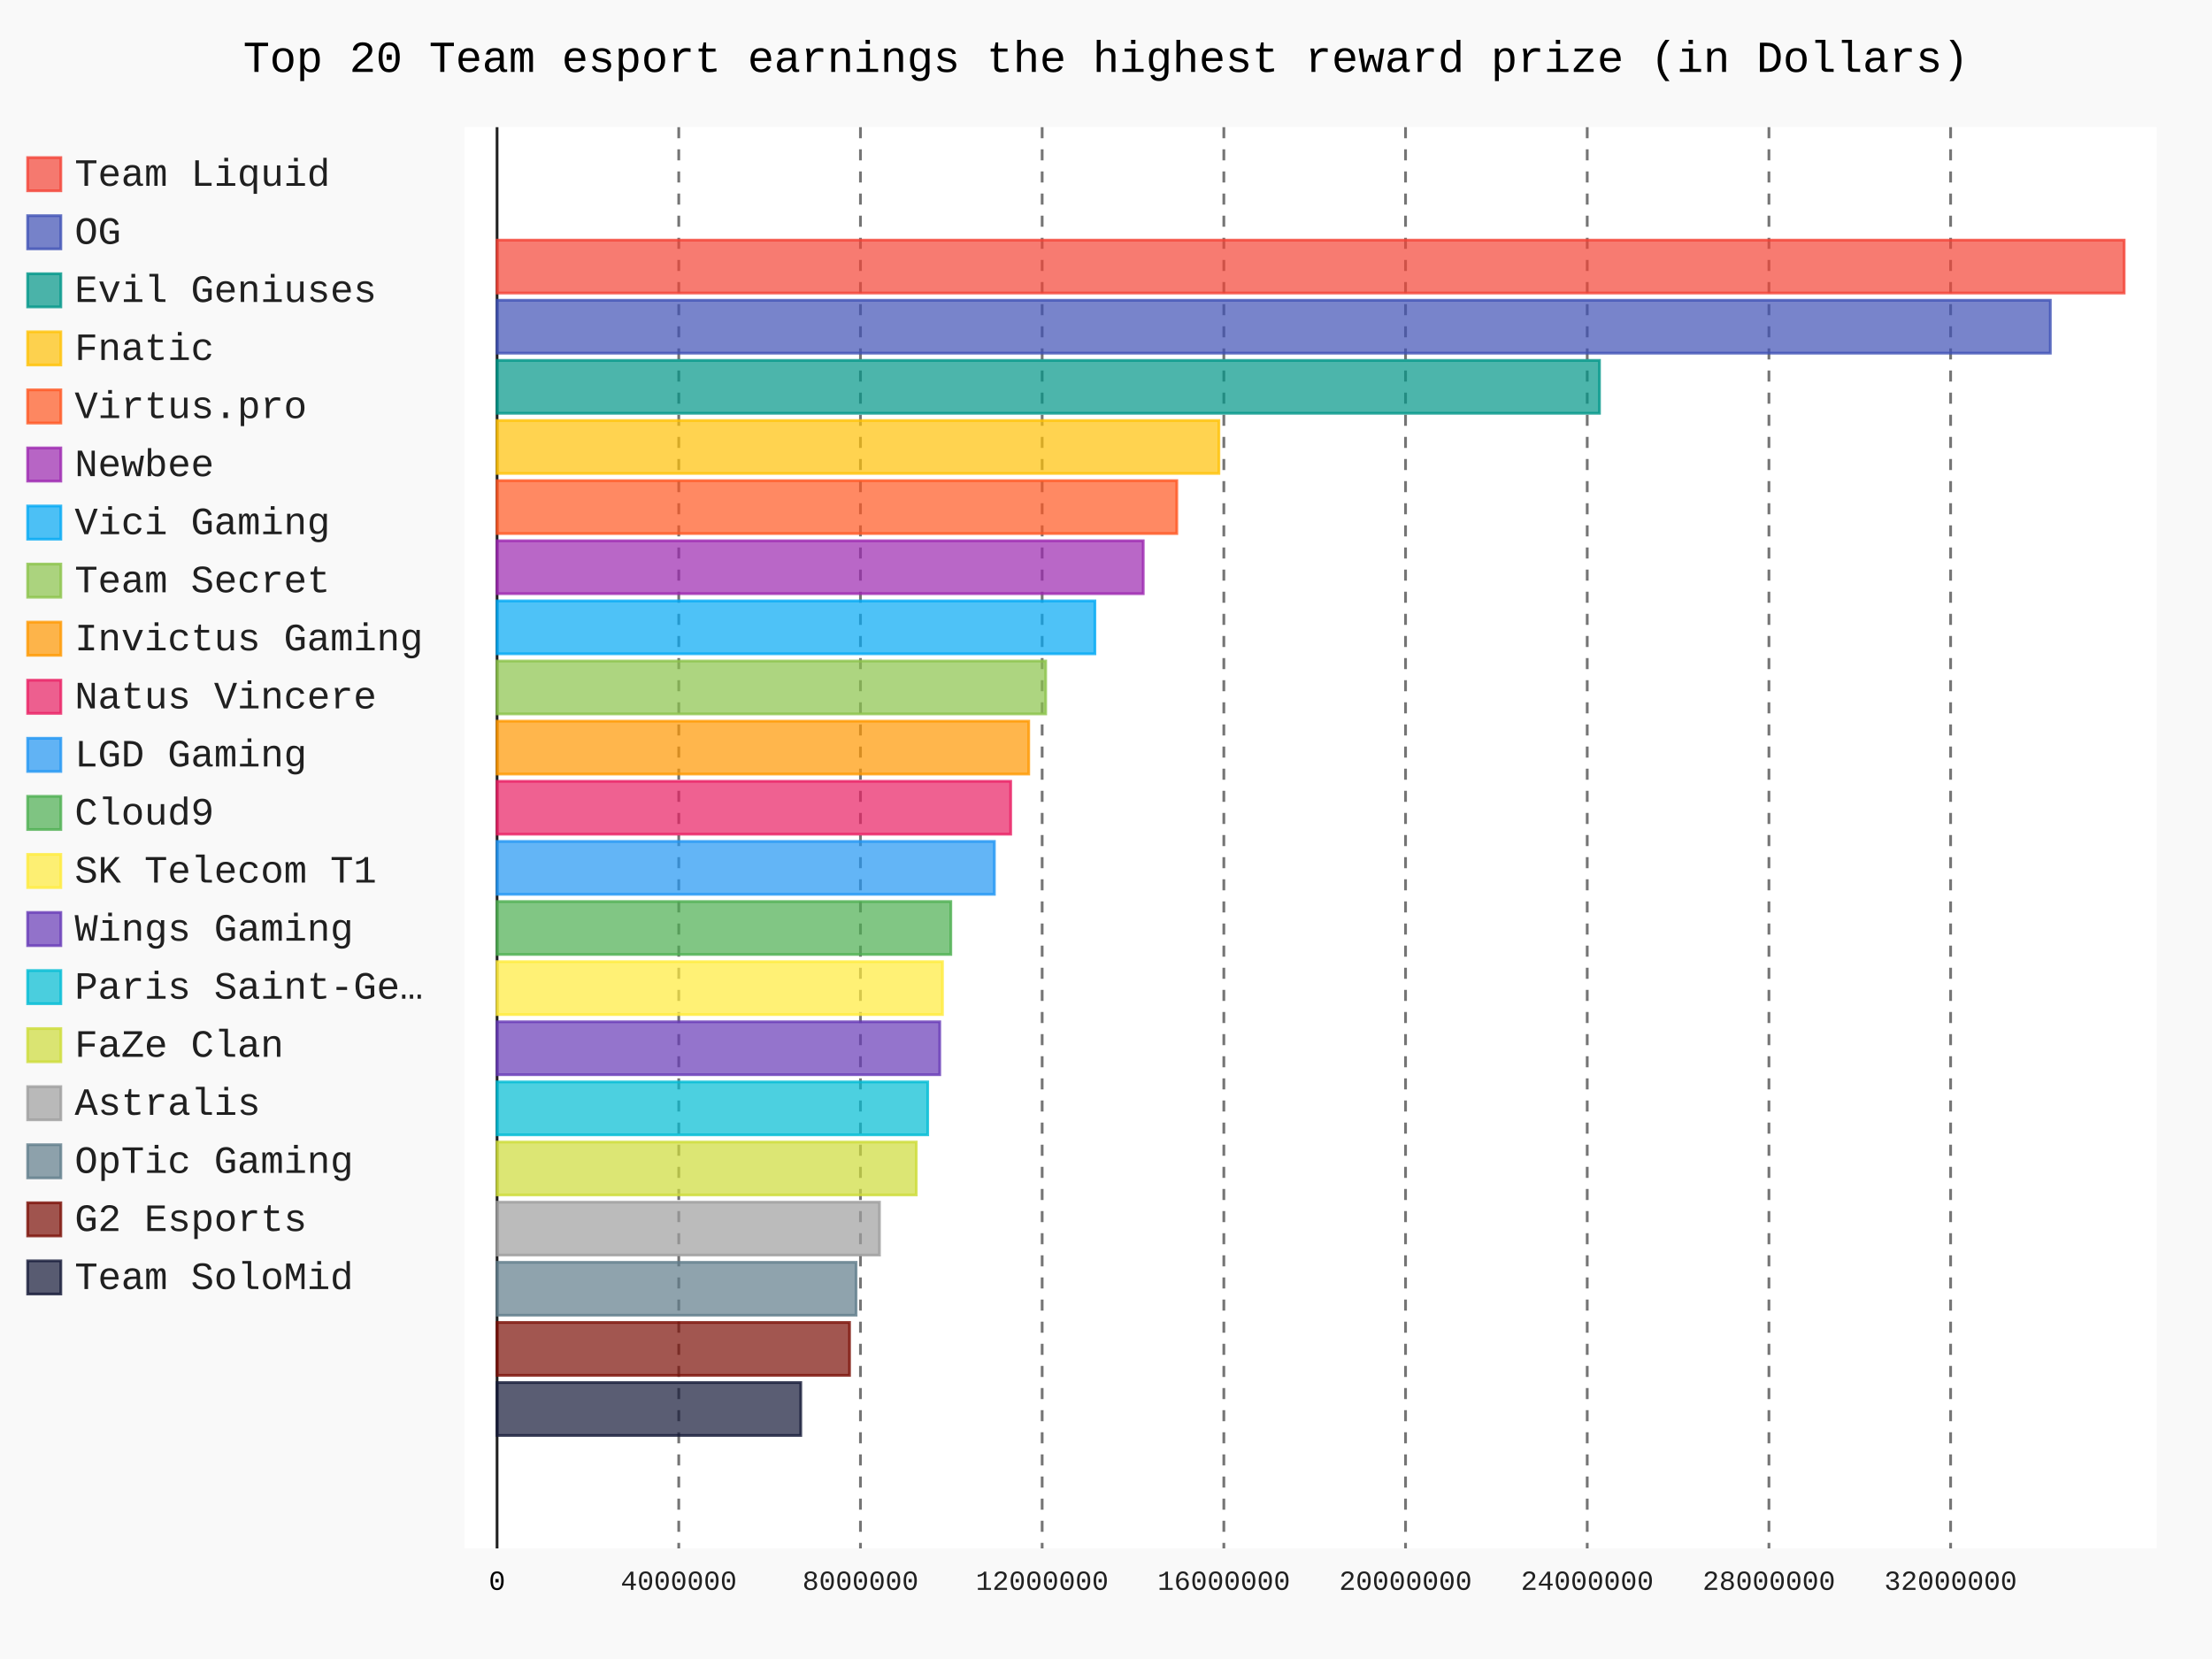
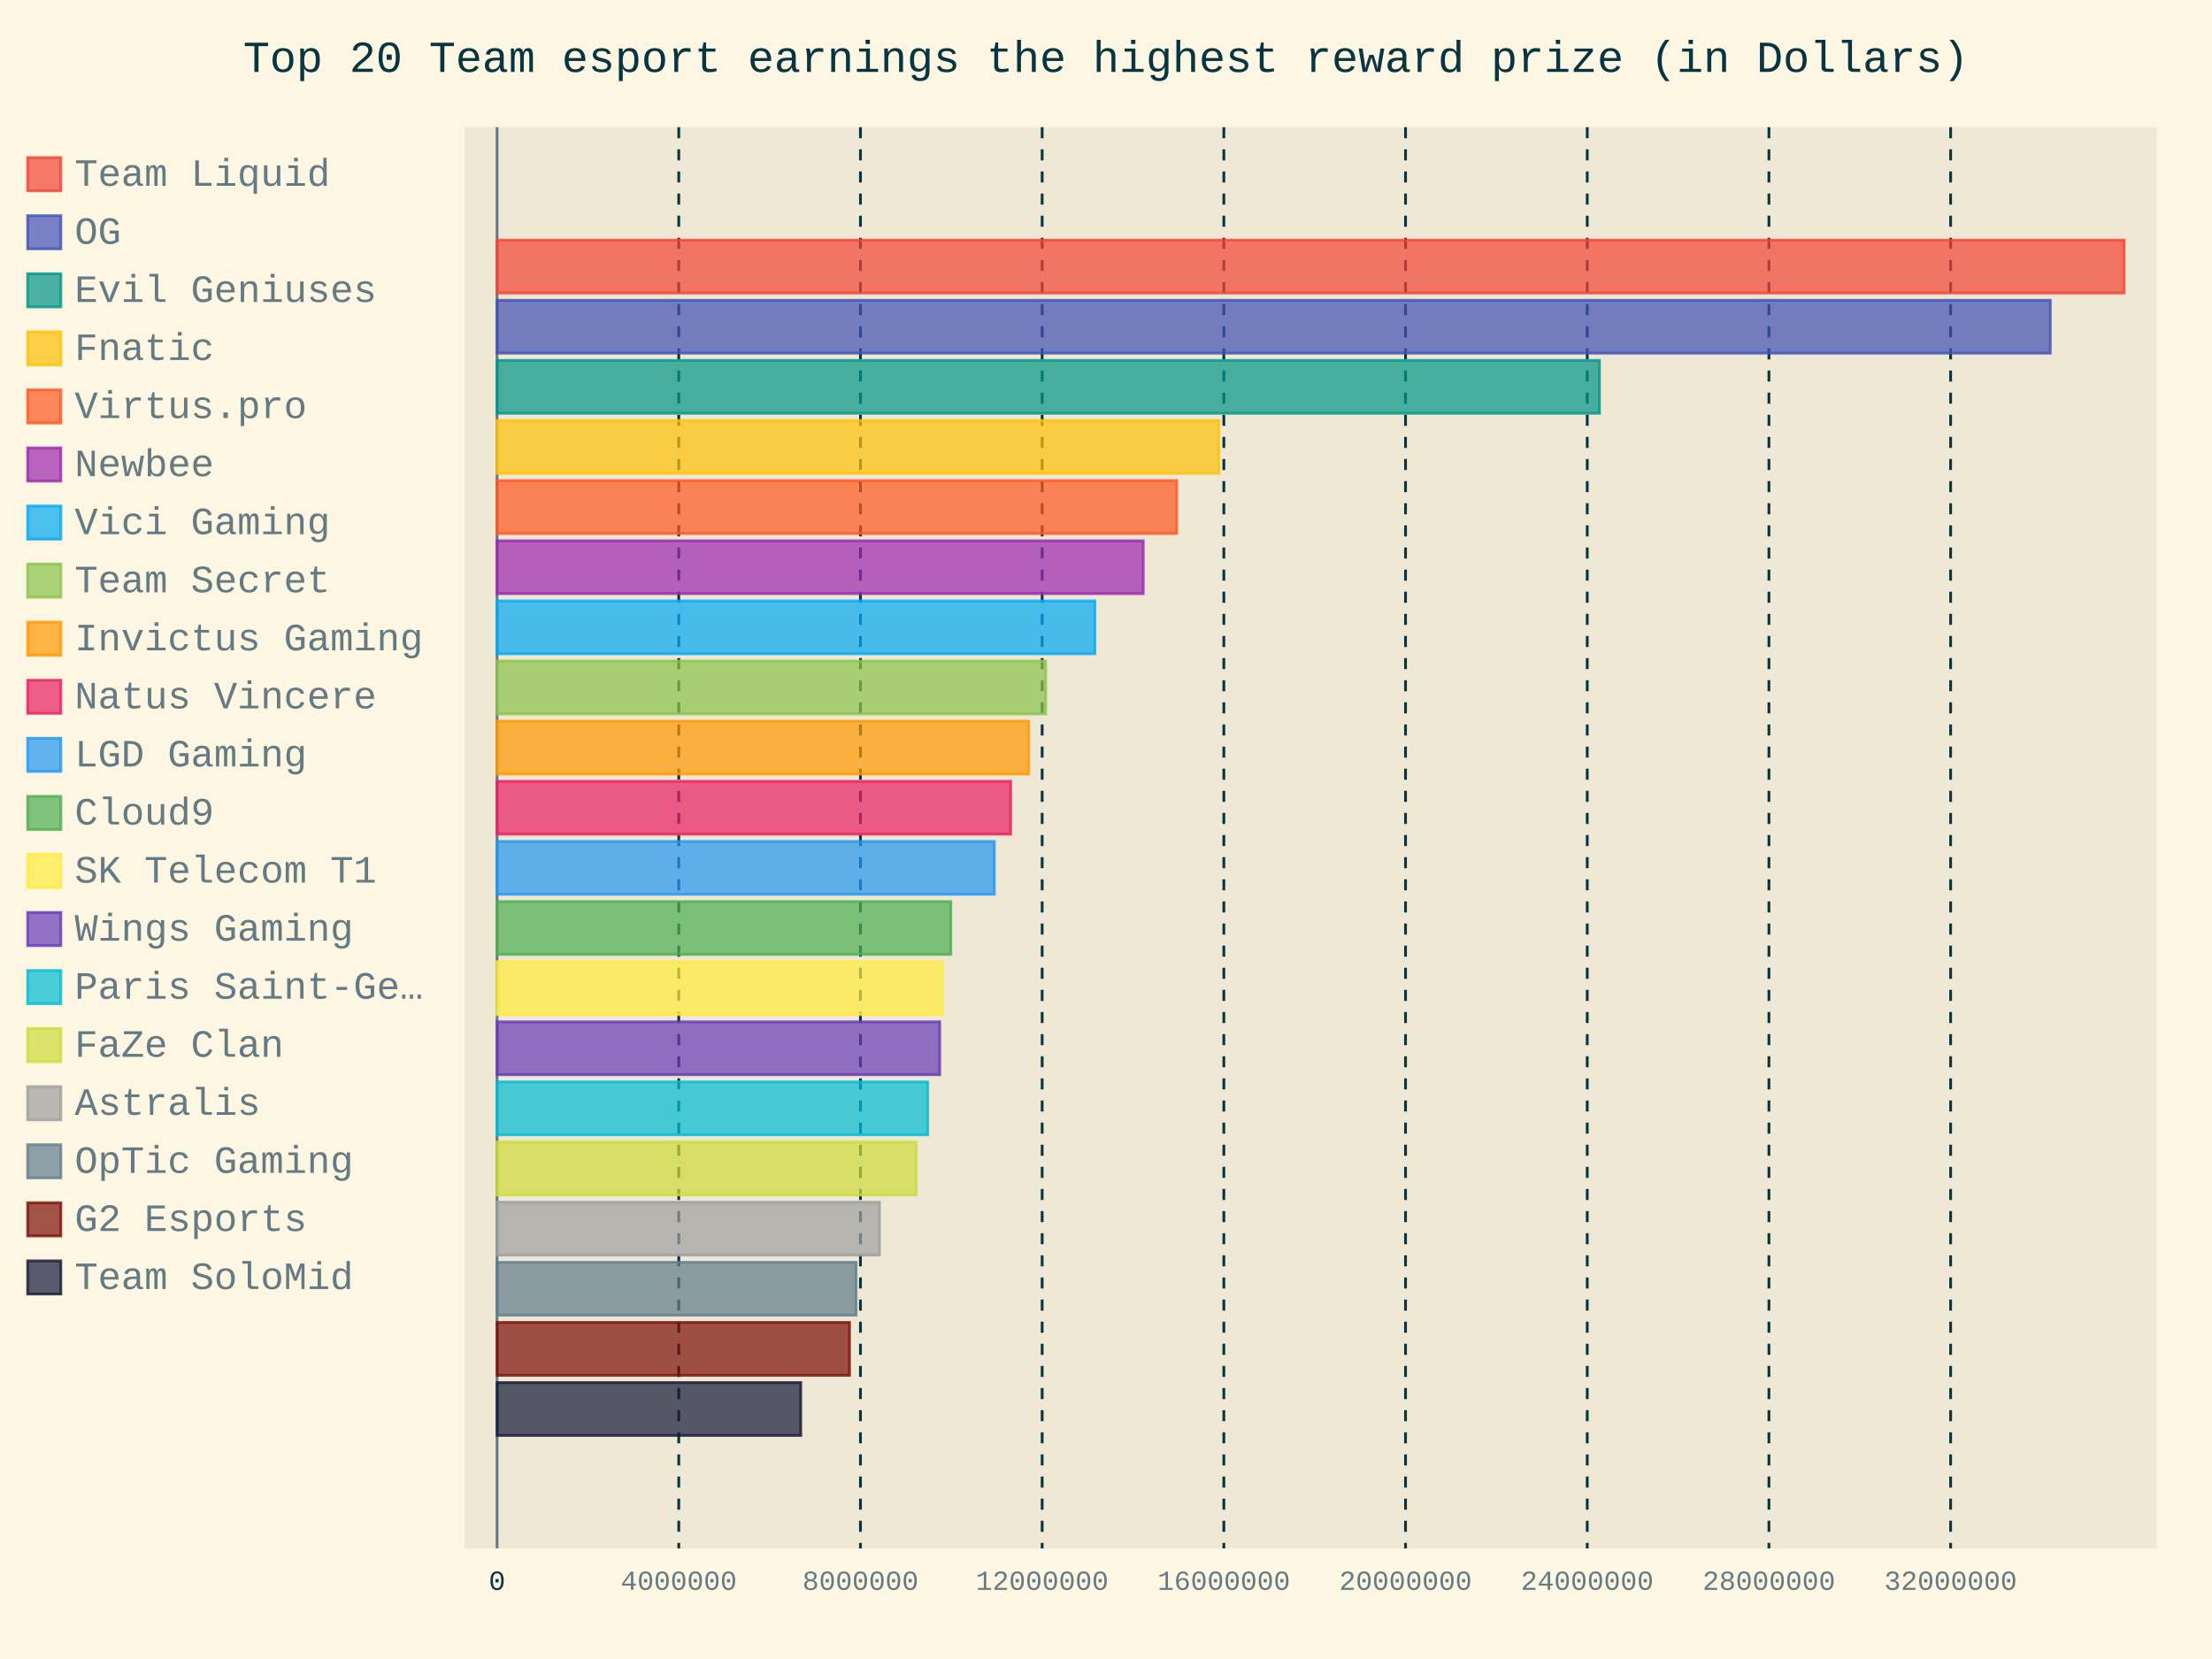
- <svg xmlns="http://www.w3.org/2000/svg" id="chart-94debbab-b0a6-4c16-9822-84014b8a0896" class="pygal-chart" viewBox="0 0 800 600">
+ <svg xmlns="http://www.w3.org/2000/svg" id="chart-23d4dd25-d658-45f4-9eb8-7c4661273c29" class="pygal-chart" viewBox="0 0 800 600">
  <defs>
-     <style type="text/css">#chart-94debbab-b0a6-4c16-9822-84014b8a0896{-webkit-user-select:none;-webkit-font-smoothing:antialiased;font-family:Consolas,"Liberation Mono",Menlo,Courier,monospace}#chart-94debbab-b0a6-4c16-9822-84014b8a0896 .title{font-family:Consolas,"Liberation Mono",Menlo,Courier,monospace;font-size:16px}#chart-94debbab-b0a6-4c16-9822-84014b8a0896 .legends .legend text{font-family:Consolas,"Liberation Mono",Menlo,Courier,monospace;font-size:14px}#chart-94debbab-b0a6-4c16-9822-84014b8a0896 .axis text{font-family:Consolas,"Liberation Mono",Menlo,Courier,monospace;font-size:10px}#chart-94debbab-b0a6-4c16-9822-84014b8a0896 .axis text.major{font-family:Consolas,"Liberation Mono",Menlo,Courier,monospace;font-size:10px}#chart-94debbab-b0a6-4c16-9822-84014b8a0896 .text-overlay text.value{font-family:Consolas,"Liberation Mono",Menlo,Courier,monospace;font-size:16px}#chart-94debbab-b0a6-4c16-9822-84014b8a0896 .text-overlay text.label{font-family:Consolas,"Liberation Mono",Menlo,Courier,monospace;font-size:10px}#chart-94debbab-b0a6-4c16-9822-84014b8a0896 .tooltip{font-family:Consolas,"Liberation Mono",Menlo,Courier,monospace;font-size:14px}#chart-94debbab-b0a6-4c16-9822-84014b8a0896 text.no_data{font-family:Consolas,"Liberation Mono",Menlo,Courier,monospace;font-size:64px}
- #chart-94debbab-b0a6-4c16-9822-84014b8a0896{background-color:rgba(249,249,249,1)}#chart-94debbab-b0a6-4c16-9822-84014b8a0896 path,#chart-94debbab-b0a6-4c16-9822-84014b8a0896 line,#chart-94debbab-b0a6-4c16-9822-84014b8a0896 rect,#chart-94debbab-b0a6-4c16-9822-84014b8a0896 circle{-webkit-transition:150ms;-moz-transition:150ms;transition:150ms}#chart-94debbab-b0a6-4c16-9822-84014b8a0896 .graph &gt; .background{fill:rgba(249,249,249,1)}#chart-94debbab-b0a6-4c16-9822-84014b8a0896 .plot &gt; .background{fill:rgba(255,255,255,1)}#chart-94debbab-b0a6-4c16-9822-84014b8a0896 .graph{fill:rgba(0,0,0,.87)}#chart-94debbab-b0a6-4c16-9822-84014b8a0896 text.no_data{fill:rgba(0,0,0,1)}#chart-94debbab-b0a6-4c16-9822-84014b8a0896 .title{fill:rgba(0,0,0,1)}#chart-94debbab-b0a6-4c16-9822-84014b8a0896 .legends .legend text{fill:rgba(0,0,0,.87)}#chart-94debbab-b0a6-4c16-9822-84014b8a0896 .legends .legend:hover text{fill:rgba(0,0,0,1)}#chart-94debbab-b0a6-4c16-9822-84014b8a0896 .axis .line{stroke:rgba(0,0,0,1)}#chart-94debbab-b0a6-4c16-9822-84014b8a0896 .axis .guide.line{stroke:rgba(0,0,0,.54)}#chart-94debbab-b0a6-4c16-9822-84014b8a0896 .axis .major.line{stroke:rgba(0,0,0,.87)}#chart-94debbab-b0a6-4c16-9822-84014b8a0896 .axis text.major{fill:rgba(0,0,0,1)}#chart-94debbab-b0a6-4c16-9822-84014b8a0896 .axis.y .guides:hover .guide.line,#chart-94debbab-b0a6-4c16-9822-84014b8a0896 .line-graph .axis.x .guides:hover .guide.line,#chart-94debbab-b0a6-4c16-9822-84014b8a0896 .stackedline-graph .axis.x .guides:hover .guide.line,#chart-94debbab-b0a6-4c16-9822-84014b8a0896 .xy-graph .axis.x .guides:hover .guide.line{stroke:rgba(0,0,0,1)}#chart-94debbab-b0a6-4c16-9822-84014b8a0896 .axis .guides:hover text{fill:rgba(0,0,0,1)}#chart-94debbab-b0a6-4c16-9822-84014b8a0896 .reactive{fill-opacity:.7;stroke-opacity:.8}#chart-94debbab-b0a6-4c16-9822-84014b8a0896 .ci{stroke:rgba(0,0,0,.87)}#chart-94debbab-b0a6-4c16-9822-84014b8a0896 .reactive.active,#chart-94debbab-b0a6-4c16-9822-84014b8a0896 .active .reactive{fill-opacity:.8;stroke-opacity:.9;stroke-width:4}#chart-94debbab-b0a6-4c16-9822-84014b8a0896 .ci .reactive.active{stroke-width:1.5}#chart-94debbab-b0a6-4c16-9822-84014b8a0896 .series text{fill:rgba(0,0,0,1)}#chart-94debbab-b0a6-4c16-9822-84014b8a0896 .tooltip rect{fill:rgba(255,255,255,1);stroke:rgba(0,0,0,1);-webkit-transition:opacity 150ms;-moz-transition:opacity 150ms;transition:opacity 150ms}#chart-94debbab-b0a6-4c16-9822-84014b8a0896 .tooltip .label{fill:rgba(0,0,0,.87)}#chart-94debbab-b0a6-4c16-9822-84014b8a0896 .tooltip .label{fill:rgba(0,0,0,.87)}#chart-94debbab-b0a6-4c16-9822-84014b8a0896 .tooltip .legend{font-size:.8em;fill:rgba(0,0,0,.54)}#chart-94debbab-b0a6-4c16-9822-84014b8a0896 .tooltip .x_label{font-size:.6em;fill:rgba(0,0,0,1)}#chart-94debbab-b0a6-4c16-9822-84014b8a0896 .tooltip .xlink{font-size:.5em;text-decoration:underline}#chart-94debbab-b0a6-4c16-9822-84014b8a0896 .tooltip .value{font-size:1.5em}#chart-94debbab-b0a6-4c16-9822-84014b8a0896 .bound{font-size:.5em}#chart-94debbab-b0a6-4c16-9822-84014b8a0896 .max-value{font-size:.75em;fill:rgba(0,0,0,.54)}#chart-94debbab-b0a6-4c16-9822-84014b8a0896 .map-element{fill:rgba(255,255,255,1);stroke:rgba(0,0,0,.54) !important}#chart-94debbab-b0a6-4c16-9822-84014b8a0896 .map-element .reactive{fill-opacity:inherit;stroke-opacity:inherit}#chart-94debbab-b0a6-4c16-9822-84014b8a0896 .color-0,#chart-94debbab-b0a6-4c16-9822-84014b8a0896 .color-0 a:visited{stroke:#f44336;fill:#f44336}#chart-94debbab-b0a6-4c16-9822-84014b8a0896 .color-1,#chart-94debbab-b0a6-4c16-9822-84014b8a0896 .color-1 a:visited{stroke:#3f51b5;fill:#3f51b5}#chart-94debbab-b0a6-4c16-9822-84014b8a0896 .color-2,#chart-94debbab-b0a6-4c16-9822-84014b8a0896 .color-2 a:visited{stroke:#009688;fill:#009688}#chart-94debbab-b0a6-4c16-9822-84014b8a0896 .color-3,#chart-94debbab-b0a6-4c16-9822-84014b8a0896 .color-3 a:visited{stroke:#ffc107;fill:#ffc107}#chart-94debbab-b0a6-4c16-9822-84014b8a0896 .color-4,#chart-94debbab-b0a6-4c16-9822-84014b8a0896 .color-4 a:visited{stroke:#ff5722;fill:#ff5722}#chart-94debbab-b0a6-4c16-9822-84014b8a0896 .color-5,#chart-94debbab-b0a6-4c16-9822-84014b8a0896 .color-5 a:visited{stroke:#9c27b0;fill:#9c27b0}#chart-94debbab-b0a6-4c16-9822-84014b8a0896 .color-6,#chart-94debbab-b0a6-4c16-9822-84014b8a0896 .color-6 a:visited{stroke:#03a9f4;fill:#03a9f4}#chart-94debbab-b0a6-4c16-9822-84014b8a0896 .color-7,#chart-94debbab-b0a6-4c16-9822-84014b8a0896 .color-7 a:visited{stroke:#8bc34a;fill:#8bc34a}#chart-94debbab-b0a6-4c16-9822-84014b8a0896 .color-8,#chart-94debbab-b0a6-4c16-9822-84014b8a0896 .color-8 a:visited{stroke:#ff9800;fill:#ff9800}#chart-94debbab-b0a6-4c16-9822-84014b8a0896 .color-9,#chart-94debbab-b0a6-4c16-9822-84014b8a0896 .color-9 a:visited{stroke:#e91e63;fill:#e91e63}#chart-94debbab-b0a6-4c16-9822-84014b8a0896 .color-10,#chart-94debbab-b0a6-4c16-9822-84014b8a0896 .color-10 a:visited{stroke:#2196f3;fill:#2196f3}#chart-94debbab-b0a6-4c16-9822-84014b8a0896 .color-11,#chart-94debbab-b0a6-4c16-9822-84014b8a0896 .color-11 a:visited{stroke:#4caf50;fill:#4caf50}#chart-94debbab-b0a6-4c16-9822-84014b8a0896 .color-12,#chart-94debbab-b0a6-4c16-9822-84014b8a0896 .color-12 a:visited{stroke:#ffeb3b;fill:#ffeb3b}#chart-94debbab-b0a6-4c16-9822-84014b8a0896 .color-13,#chart-94debbab-b0a6-4c16-9822-84014b8a0896 .color-13 a:visited{stroke:#673ab7;fill:#673ab7}#chart-94debbab-b0a6-4c16-9822-84014b8a0896 .color-14,#chart-94debbab-b0a6-4c16-9822-84014b8a0896 .color-14 a:visited{stroke:#00bcd4;fill:#00bcd4}#chart-94debbab-b0a6-4c16-9822-84014b8a0896 .color-15,#chart-94debbab-b0a6-4c16-9822-84014b8a0896 .color-15 a:visited{stroke:#cddc39;fill:#cddc39}#chart-94debbab-b0a6-4c16-9822-84014b8a0896 .color-16,#chart-94debbab-b0a6-4c16-9822-84014b8a0896 .color-16 a:visited{stroke:#9e9e9e;fill:#9e9e9e}#chart-94debbab-b0a6-4c16-9822-84014b8a0896 .color-17,#chart-94debbab-b0a6-4c16-9822-84014b8a0896 .color-17 a:visited{stroke:#607d8b;fill:#607d8b}#chart-94debbab-b0a6-4c16-9822-84014b8a0896 .color-18,#chart-94debbab-b0a6-4c16-9822-84014b8a0896 .color-18 a:visited{stroke:#7b0f07;fill:#7b0f07}#chart-94debbab-b0a6-4c16-9822-84014b8a0896 .color-19,#chart-94debbab-b0a6-4c16-9822-84014b8a0896 .color-19 a:visited{stroke:#141938;fill:#141938}#chart-94debbab-b0a6-4c16-9822-84014b8a0896 .text-overlay .color-0 text{fill:black}#chart-94debbab-b0a6-4c16-9822-84014b8a0896 .text-overlay .color-1 text{fill:black}#chart-94debbab-b0a6-4c16-9822-84014b8a0896 .text-overlay .color-2 text{fill:black}#chart-94debbab-b0a6-4c16-9822-84014b8a0896 .text-overlay .color-3 text{fill:black}#chart-94debbab-b0a6-4c16-9822-84014b8a0896 .text-overlay .color-4 text{fill:black}#chart-94debbab-b0a6-4c16-9822-84014b8a0896 .text-overlay .color-5 text{fill:black}#chart-94debbab-b0a6-4c16-9822-84014b8a0896 .text-overlay .color-6 text{fill:black}#chart-94debbab-b0a6-4c16-9822-84014b8a0896 .text-overlay .color-7 text{fill:black}#chart-94debbab-b0a6-4c16-9822-84014b8a0896 .text-overlay .color-8 text{fill:black}#chart-94debbab-b0a6-4c16-9822-84014b8a0896 .text-overlay .color-9 text{fill:black}#chart-94debbab-b0a6-4c16-9822-84014b8a0896 .text-overlay .color-10 text{fill:black}#chart-94debbab-b0a6-4c16-9822-84014b8a0896 .text-overlay .color-11 text{fill:black}#chart-94debbab-b0a6-4c16-9822-84014b8a0896 .text-overlay .color-12 text{fill:black}#chart-94debbab-b0a6-4c16-9822-84014b8a0896 .text-overlay .color-13 text{fill:black}#chart-94debbab-b0a6-4c16-9822-84014b8a0896 .text-overlay .color-14 text{fill:black}#chart-94debbab-b0a6-4c16-9822-84014b8a0896 .text-overlay .color-15 text{fill:black}#chart-94debbab-b0a6-4c16-9822-84014b8a0896 .text-overlay .color-16 text{fill:black}#chart-94debbab-b0a6-4c16-9822-84014b8a0896 .text-overlay .color-17 text{fill:black}#chart-94debbab-b0a6-4c16-9822-84014b8a0896 .text-overlay .color-18 text{fill:black}#chart-94debbab-b0a6-4c16-9822-84014b8a0896 .text-overlay .color-19 text{fill:white}
- #chart-94debbab-b0a6-4c16-9822-84014b8a0896 text.no_data{text-anchor:middle}#chart-94debbab-b0a6-4c16-9822-84014b8a0896 .guide.line{fill:none}#chart-94debbab-b0a6-4c16-9822-84014b8a0896 .centered{text-anchor:middle}#chart-94debbab-b0a6-4c16-9822-84014b8a0896 .title{text-anchor:middle}#chart-94debbab-b0a6-4c16-9822-84014b8a0896 .legends .legend text{fill-opacity:1}#chart-94debbab-b0a6-4c16-9822-84014b8a0896 .axis.x text{text-anchor:middle}#chart-94debbab-b0a6-4c16-9822-84014b8a0896 .axis.x:not(.web) text[transform]{text-anchor:start}#chart-94debbab-b0a6-4c16-9822-84014b8a0896 .axis.x:not(.web) text[transform].backwards{text-anchor:end}#chart-94debbab-b0a6-4c16-9822-84014b8a0896 .axis.y text{text-anchor:end}#chart-94debbab-b0a6-4c16-9822-84014b8a0896 .axis.y text[transform].backwards{text-anchor:start}#chart-94debbab-b0a6-4c16-9822-84014b8a0896 .axis.y2 text{text-anchor:start}#chart-94debbab-b0a6-4c16-9822-84014b8a0896 .axis.y2 text[transform].backwards{text-anchor:end}#chart-94debbab-b0a6-4c16-9822-84014b8a0896 .axis .guide.line{stroke-dasharray:4,4}#chart-94debbab-b0a6-4c16-9822-84014b8a0896 .axis .major.guide.line{stroke-dasharray:6,6}#chart-94debbab-b0a6-4c16-9822-84014b8a0896 .horizontal .axis.y .guide.line,#chart-94debbab-b0a6-4c16-9822-84014b8a0896 .horizontal .axis.y2 .guide.line,#chart-94debbab-b0a6-4c16-9822-84014b8a0896 .vertical .axis.x .guide.line{opacity:0}#chart-94debbab-b0a6-4c16-9822-84014b8a0896 .horizontal .axis.always_show .guide.line,#chart-94debbab-b0a6-4c16-9822-84014b8a0896 .vertical .axis.always_show .guide.line{opacity:1 !important}#chart-94debbab-b0a6-4c16-9822-84014b8a0896 .axis.y .guides:hover .guide.line,#chart-94debbab-b0a6-4c16-9822-84014b8a0896 .axis.y2 .guides:hover .guide.line,#chart-94debbab-b0a6-4c16-9822-84014b8a0896 .axis.x .guides:hover .guide.line{opacity:1}#chart-94debbab-b0a6-4c16-9822-84014b8a0896 .axis .guides:hover text{opacity:1}#chart-94debbab-b0a6-4c16-9822-84014b8a0896 .nofill{fill:none}#chart-94debbab-b0a6-4c16-9822-84014b8a0896 .subtle-fill{fill-opacity:.2}#chart-94debbab-b0a6-4c16-9822-84014b8a0896 .dot{stroke-width:1px;fill-opacity:1}#chart-94debbab-b0a6-4c16-9822-84014b8a0896 .dot.active{stroke-width:5px}#chart-94debbab-b0a6-4c16-9822-84014b8a0896 .dot.negative{fill:transparent}#chart-94debbab-b0a6-4c16-9822-84014b8a0896 text,#chart-94debbab-b0a6-4c16-9822-84014b8a0896 tspan{stroke:none !important}#chart-94debbab-b0a6-4c16-9822-84014b8a0896 .series text.active{opacity:1}#chart-94debbab-b0a6-4c16-9822-84014b8a0896 .tooltip rect{fill-opacity:.95;stroke-width:.5}#chart-94debbab-b0a6-4c16-9822-84014b8a0896 .tooltip text{fill-opacity:1}#chart-94debbab-b0a6-4c16-9822-84014b8a0896 .showable{visibility:hidden}#chart-94debbab-b0a6-4c16-9822-84014b8a0896 .showable.shown{visibility:visible}#chart-94debbab-b0a6-4c16-9822-84014b8a0896 .gauge-background{fill:rgba(229,229,229,1);stroke:none}#chart-94debbab-b0a6-4c16-9822-84014b8a0896 .bg-lines{stroke:rgba(249,249,249,1);stroke-width:2px}</style>
+     <style type="text/css">#chart-23d4dd25-d658-45f4-9eb8-7c4661273c29{-webkit-user-select:none;-webkit-font-smoothing:antialiased;font-family:Consolas,"Liberation Mono",Menlo,Courier,monospace}#chart-23d4dd25-d658-45f4-9eb8-7c4661273c29 .title{font-family:Consolas,"Liberation Mono",Menlo,Courier,monospace;font-size:16px}#chart-23d4dd25-d658-45f4-9eb8-7c4661273c29 .legends .legend text{font-family:Consolas,"Liberation Mono",Menlo,Courier,monospace;font-size:14px}#chart-23d4dd25-d658-45f4-9eb8-7c4661273c29 .axis text{font-family:Consolas,"Liberation Mono",Menlo,Courier,monospace;font-size:10px}#chart-23d4dd25-d658-45f4-9eb8-7c4661273c29 .axis text.major{font-family:Consolas,"Liberation Mono",Menlo,Courier,monospace;font-size:10px}#chart-23d4dd25-d658-45f4-9eb8-7c4661273c29 .text-overlay text.value{font-family:Consolas,"Liberation Mono",Menlo,Courier,monospace;font-size:16px}#chart-23d4dd25-d658-45f4-9eb8-7c4661273c29 .text-overlay text.label{font-family:Consolas,"Liberation Mono",Menlo,Courier,monospace;font-size:10px}#chart-23d4dd25-d658-45f4-9eb8-7c4661273c29 .tooltip{font-family:Consolas,"Liberation Mono",Menlo,Courier,monospace;font-size:14px}#chart-23d4dd25-d658-45f4-9eb8-7c4661273c29 text.no_data{font-family:Consolas,"Liberation Mono",Menlo,Courier,monospace;font-size:64px}
+ #chart-23d4dd25-d658-45f4-9eb8-7c4661273c29{background-color:#fdf6e3}#chart-23d4dd25-d658-45f4-9eb8-7c4661273c29 path,#chart-23d4dd25-d658-45f4-9eb8-7c4661273c29 line,#chart-23d4dd25-d658-45f4-9eb8-7c4661273c29 rect,#chart-23d4dd25-d658-45f4-9eb8-7c4661273c29 circle{-webkit-transition:150ms;-moz-transition:150ms;transition:150ms}#chart-23d4dd25-d658-45f4-9eb8-7c4661273c29 .graph &gt; .background{fill:#fdf6e3}#chart-23d4dd25-d658-45f4-9eb8-7c4661273c29 .plot &gt; .background{fill:#eee8d5}#chart-23d4dd25-d658-45f4-9eb8-7c4661273c29 .graph{fill:#657b83}#chart-23d4dd25-d658-45f4-9eb8-7c4661273c29 text.no_data{fill:#073642}#chart-23d4dd25-d658-45f4-9eb8-7c4661273c29 .title{fill:#073642}#chart-23d4dd25-d658-45f4-9eb8-7c4661273c29 .legends .legend text{fill:#657b83}#chart-23d4dd25-d658-45f4-9eb8-7c4661273c29 .legends .legend:hover text{fill:#073642}#chart-23d4dd25-d658-45f4-9eb8-7c4661273c29 .axis .line{stroke:#073642}#chart-23d4dd25-d658-45f4-9eb8-7c4661273c29 .axis .guide.line{stroke:#073642}#chart-23d4dd25-d658-45f4-9eb8-7c4661273c29 .axis .major.line{stroke:#657b83}#chart-23d4dd25-d658-45f4-9eb8-7c4661273c29 .axis text.major{fill:#073642}#chart-23d4dd25-d658-45f4-9eb8-7c4661273c29 .axis.y .guides:hover .guide.line,#chart-23d4dd25-d658-45f4-9eb8-7c4661273c29 .line-graph .axis.x .guides:hover .guide.line,#chart-23d4dd25-d658-45f4-9eb8-7c4661273c29 .stackedline-graph .axis.x .guides:hover .guide.line,#chart-23d4dd25-d658-45f4-9eb8-7c4661273c29 .xy-graph .axis.x .guides:hover .guide.line{stroke:#073642}#chart-23d4dd25-d658-45f4-9eb8-7c4661273c29 .axis .guides:hover text{fill:#073642}#chart-23d4dd25-d658-45f4-9eb8-7c4661273c29 .reactive{fill-opacity:.7;stroke-opacity:.8}#chart-23d4dd25-d658-45f4-9eb8-7c4661273c29 .ci{stroke:#657b83}#chart-23d4dd25-d658-45f4-9eb8-7c4661273c29 .reactive.active,#chart-23d4dd25-d658-45f4-9eb8-7c4661273c29 .active .reactive{fill-opacity:.8;stroke-opacity:.9;stroke-width:4}#chart-23d4dd25-d658-45f4-9eb8-7c4661273c29 .ci .reactive.active{stroke-width:1.5}#chart-23d4dd25-d658-45f4-9eb8-7c4661273c29 .series text{fill:#073642}#chart-23d4dd25-d658-45f4-9eb8-7c4661273c29 .tooltip rect{fill:#eee8d5;stroke:#073642;-webkit-transition:opacity 150ms;-moz-transition:opacity 150ms;transition:opacity 150ms}#chart-23d4dd25-d658-45f4-9eb8-7c4661273c29 .tooltip .label{fill:#657b83}#chart-23d4dd25-d658-45f4-9eb8-7c4661273c29 .tooltip .label{fill:#657b83}#chart-23d4dd25-d658-45f4-9eb8-7c4661273c29 .tooltip .legend{font-size:.8em;fill:#073642}#chart-23d4dd25-d658-45f4-9eb8-7c4661273c29 .tooltip .x_label{font-size:.6em;fill:#073642}#chart-23d4dd25-d658-45f4-9eb8-7c4661273c29 .tooltip .xlink{font-size:.5em;text-decoration:underline}#chart-23d4dd25-d658-45f4-9eb8-7c4661273c29 .tooltip .value{font-size:1.5em}#chart-23d4dd25-d658-45f4-9eb8-7c4661273c29 .bound{font-size:.5em}#chart-23d4dd25-d658-45f4-9eb8-7c4661273c29 .max-value{font-size:.75em;fill:#073642}#chart-23d4dd25-d658-45f4-9eb8-7c4661273c29 .map-element{fill:#eee8d5;stroke:#073642 !important}#chart-23d4dd25-d658-45f4-9eb8-7c4661273c29 .map-element .reactive{fill-opacity:inherit;stroke-opacity:inherit}#chart-23d4dd25-d658-45f4-9eb8-7c4661273c29 .color-0,#chart-23d4dd25-d658-45f4-9eb8-7c4661273c29 .color-0 a:visited{stroke:#f44336;fill:#f44336}#chart-23d4dd25-d658-45f4-9eb8-7c4661273c29 .color-1,#chart-23d4dd25-d658-45f4-9eb8-7c4661273c29 .color-1 a:visited{stroke:#3f51b5;fill:#3f51b5}#chart-23d4dd25-d658-45f4-9eb8-7c4661273c29 .color-2,#chart-23d4dd25-d658-45f4-9eb8-7c4661273c29 .color-2 a:visited{stroke:#009688;fill:#009688}#chart-23d4dd25-d658-45f4-9eb8-7c4661273c29 .color-3,#chart-23d4dd25-d658-45f4-9eb8-7c4661273c29 .color-3 a:visited{stroke:#ffc107;fill:#ffc107}#chart-23d4dd25-d658-45f4-9eb8-7c4661273c29 .color-4,#chart-23d4dd25-d658-45f4-9eb8-7c4661273c29 .color-4 a:visited{stroke:#ff5722;fill:#ff5722}#chart-23d4dd25-d658-45f4-9eb8-7c4661273c29 .color-5,#chart-23d4dd25-d658-45f4-9eb8-7c4661273c29 .color-5 a:visited{stroke:#9c27b0;fill:#9c27b0}#chart-23d4dd25-d658-45f4-9eb8-7c4661273c29 .color-6,#chart-23d4dd25-d658-45f4-9eb8-7c4661273c29 .color-6 a:visited{stroke:#03a9f4;fill:#03a9f4}#chart-23d4dd25-d658-45f4-9eb8-7c4661273c29 .color-7,#chart-23d4dd25-d658-45f4-9eb8-7c4661273c29 .color-7 a:visited{stroke:#8bc34a;fill:#8bc34a}#chart-23d4dd25-d658-45f4-9eb8-7c4661273c29 .color-8,#chart-23d4dd25-d658-45f4-9eb8-7c4661273c29 .color-8 a:visited{stroke:#ff9800;fill:#ff9800}#chart-23d4dd25-d658-45f4-9eb8-7c4661273c29 .color-9,#chart-23d4dd25-d658-45f4-9eb8-7c4661273c29 .color-9 a:visited{stroke:#e91e63;fill:#e91e63}#chart-23d4dd25-d658-45f4-9eb8-7c4661273c29 .color-10,#chart-23d4dd25-d658-45f4-9eb8-7c4661273c29 .color-10 a:visited{stroke:#2196f3;fill:#2196f3}#chart-23d4dd25-d658-45f4-9eb8-7c4661273c29 .color-11,#chart-23d4dd25-d658-45f4-9eb8-7c4661273c29 .color-11 a:visited{stroke:#4caf50;fill:#4caf50}#chart-23d4dd25-d658-45f4-9eb8-7c4661273c29 .color-12,#chart-23d4dd25-d658-45f4-9eb8-7c4661273c29 .color-12 a:visited{stroke:#ffeb3b;fill:#ffeb3b}#chart-23d4dd25-d658-45f4-9eb8-7c4661273c29 .color-13,#chart-23d4dd25-d658-45f4-9eb8-7c4661273c29 .color-13 a:visited{stroke:#673ab7;fill:#673ab7}#chart-23d4dd25-d658-45f4-9eb8-7c4661273c29 .color-14,#chart-23d4dd25-d658-45f4-9eb8-7c4661273c29 .color-14 a:visited{stroke:#00bcd4;fill:#00bcd4}#chart-23d4dd25-d658-45f4-9eb8-7c4661273c29 .color-15,#chart-23d4dd25-d658-45f4-9eb8-7c4661273c29 .color-15 a:visited{stroke:#cddc39;fill:#cddc39}#chart-23d4dd25-d658-45f4-9eb8-7c4661273c29 .color-16,#chart-23d4dd25-d658-45f4-9eb8-7c4661273c29 .color-16 a:visited{stroke:#9e9e9e;fill:#9e9e9e}#chart-23d4dd25-d658-45f4-9eb8-7c4661273c29 .color-17,#chart-23d4dd25-d658-45f4-9eb8-7c4661273c29 .color-17 a:visited{stroke:#607d8b;fill:#607d8b}#chart-23d4dd25-d658-45f4-9eb8-7c4661273c29 .color-18,#chart-23d4dd25-d658-45f4-9eb8-7c4661273c29 .color-18 a:visited{stroke:#7b0f07;fill:#7b0f07}#chart-23d4dd25-d658-45f4-9eb8-7c4661273c29 .color-19,#chart-23d4dd25-d658-45f4-9eb8-7c4661273c29 .color-19 a:visited{stroke:#141938;fill:#141938}#chart-23d4dd25-d658-45f4-9eb8-7c4661273c29 .text-overlay .color-0 text{fill:black}#chart-23d4dd25-d658-45f4-9eb8-7c4661273c29 .text-overlay .color-1 text{fill:black}#chart-23d4dd25-d658-45f4-9eb8-7c4661273c29 .text-overlay .color-2 text{fill:black}#chart-23d4dd25-d658-45f4-9eb8-7c4661273c29 .text-overlay .color-3 text{fill:black}#chart-23d4dd25-d658-45f4-9eb8-7c4661273c29 .text-overlay .color-4 text{fill:black}#chart-23d4dd25-d658-45f4-9eb8-7c4661273c29 .text-overlay .color-5 text{fill:black}#chart-23d4dd25-d658-45f4-9eb8-7c4661273c29 .text-overlay .color-6 text{fill:black}#chart-23d4dd25-d658-45f4-9eb8-7c4661273c29 .text-overlay .color-7 text{fill:black}#chart-23d4dd25-d658-45f4-9eb8-7c4661273c29 .text-overlay .color-8 text{fill:black}#chart-23d4dd25-d658-45f4-9eb8-7c4661273c29 .text-overlay .color-9 text{fill:black}#chart-23d4dd25-d658-45f4-9eb8-7c4661273c29 .text-overlay .color-10 text{fill:black}#chart-23d4dd25-d658-45f4-9eb8-7c4661273c29 .text-overlay .color-11 text{fill:black}#chart-23d4dd25-d658-45f4-9eb8-7c4661273c29 .text-overlay .color-12 text{fill:black}#chart-23d4dd25-d658-45f4-9eb8-7c4661273c29 .text-overlay .color-13 text{fill:black}#chart-23d4dd25-d658-45f4-9eb8-7c4661273c29 .text-overlay .color-14 text{fill:black}#chart-23d4dd25-d658-45f4-9eb8-7c4661273c29 .text-overlay .color-15 text{fill:black}#chart-23d4dd25-d658-45f4-9eb8-7c4661273c29 .text-overlay .color-16 text{fill:black}#chart-23d4dd25-d658-45f4-9eb8-7c4661273c29 .text-overlay .color-17 text{fill:black}#chart-23d4dd25-d658-45f4-9eb8-7c4661273c29 .text-overlay .color-18 text{fill:black}#chart-23d4dd25-d658-45f4-9eb8-7c4661273c29 .text-overlay .color-19 text{fill:white}
+ #chart-23d4dd25-d658-45f4-9eb8-7c4661273c29 text.no_data{text-anchor:middle}#chart-23d4dd25-d658-45f4-9eb8-7c4661273c29 .guide.line{fill:none}#chart-23d4dd25-d658-45f4-9eb8-7c4661273c29 .centered{text-anchor:middle}#chart-23d4dd25-d658-45f4-9eb8-7c4661273c29 .title{text-anchor:middle}#chart-23d4dd25-d658-45f4-9eb8-7c4661273c29 .legends .legend text{fill-opacity:1}#chart-23d4dd25-d658-45f4-9eb8-7c4661273c29 .axis.x text{text-anchor:middle}#chart-23d4dd25-d658-45f4-9eb8-7c4661273c29 .axis.x:not(.web) text[transform]{text-anchor:start}#chart-23d4dd25-d658-45f4-9eb8-7c4661273c29 .axis.x:not(.web) text[transform].backwards{text-anchor:end}#chart-23d4dd25-d658-45f4-9eb8-7c4661273c29 .axis.y text{text-anchor:end}#chart-23d4dd25-d658-45f4-9eb8-7c4661273c29 .axis.y text[transform].backwards{text-anchor:start}#chart-23d4dd25-d658-45f4-9eb8-7c4661273c29 .axis.y2 text{text-anchor:start}#chart-23d4dd25-d658-45f4-9eb8-7c4661273c29 .axis.y2 text[transform].backwards{text-anchor:end}#chart-23d4dd25-d658-45f4-9eb8-7c4661273c29 .axis .guide.line{stroke-dasharray:4,4}#chart-23d4dd25-d658-45f4-9eb8-7c4661273c29 .axis .major.guide.line{stroke-dasharray:6,6}#chart-23d4dd25-d658-45f4-9eb8-7c4661273c29 .horizontal .axis.y .guide.line,#chart-23d4dd25-d658-45f4-9eb8-7c4661273c29 .horizontal .axis.y2 .guide.line,#chart-23d4dd25-d658-45f4-9eb8-7c4661273c29 .vertical .axis.x .guide.line{opacity:0}#chart-23d4dd25-d658-45f4-9eb8-7c4661273c29 .horizontal .axis.always_show .guide.line,#chart-23d4dd25-d658-45f4-9eb8-7c4661273c29 .vertical .axis.always_show .guide.line{opacity:1 !important}#chart-23d4dd25-d658-45f4-9eb8-7c4661273c29 .axis.y .guides:hover .guide.line,#chart-23d4dd25-d658-45f4-9eb8-7c4661273c29 .axis.y2 .guides:hover .guide.line,#chart-23d4dd25-d658-45f4-9eb8-7c4661273c29 .axis.x .guides:hover .guide.line{opacity:1}#chart-23d4dd25-d658-45f4-9eb8-7c4661273c29 .axis .guides:hover text{opacity:1}#chart-23d4dd25-d658-45f4-9eb8-7c4661273c29 .nofill{fill:none}#chart-23d4dd25-d658-45f4-9eb8-7c4661273c29 .subtle-fill{fill-opacity:.2}#chart-23d4dd25-d658-45f4-9eb8-7c4661273c29 .dot{stroke-width:1px;fill-opacity:1}#chart-23d4dd25-d658-45f4-9eb8-7c4661273c29 .dot.active{stroke-width:5px}#chart-23d4dd25-d658-45f4-9eb8-7c4661273c29 .dot.negative{fill:transparent}#chart-23d4dd25-d658-45f4-9eb8-7c4661273c29 text,#chart-23d4dd25-d658-45f4-9eb8-7c4661273c29 tspan{stroke:none !important}#chart-23d4dd25-d658-45f4-9eb8-7c4661273c29 .series text.active{opacity:1}#chart-23d4dd25-d658-45f4-9eb8-7c4661273c29 .tooltip rect{fill-opacity:.95;stroke-width:.5}#chart-23d4dd25-d658-45f4-9eb8-7c4661273c29 .tooltip text{fill-opacity:1}#chart-23d4dd25-d658-45f4-9eb8-7c4661273c29 .showable{visibility:hidden}#chart-23d4dd25-d658-45f4-9eb8-7c4661273c29 .showable.shown{visibility:visible}#chart-23d4dd25-d658-45f4-9eb8-7c4661273c29 .gauge-background{fill:rgba(229,229,229,1);stroke:none}#chart-23d4dd25-d658-45f4-9eb8-7c4661273c29 .bg-lines{stroke:#fdf6e3;stroke-width:2px}</style>
  </defs>
  <g class="graph horizontalbar-graph horizontal">
    <rect x="0" y="0" width="800" height="600" class="background" />
    <g transform="translate(168, 46)" class="plot">
      <rect x="0" y="0" width="612.0" height="514" class="background" />
      <g class="axis x always_show">
        <g class="guides">
          <path d="M11.769 0 v514" class="axis major line" />
          <text x="11.769" y="529.0" class="major">0</text>
        </g>
        <g class="guides">
          <path d="M77.482 0 v514" class="guide line" />
          <text x="77.482" y="529.0" class="">4000000</text>
        </g>
        <g class="guides">
          <path d="M143.194 0 v514" class="guide line" />
          <text x="143.194" y="529.0" class="">8000000</text>
        </g>
        <g class="guides">
          <path d="M208.907 0 v514" class="guide line" />
          <text x="208.907" y="529.0" class="">12000000</text>
        </g>
        <g class="guides">
          <path d="M274.619 0 v514" class="guide line" />
          <text x="274.619" y="529.0" class="">16000000</text>
        </g>
        <g class="guides">
          <path d="M340.332 0 v514" class="guide line" />
          <text x="340.332" y="529.0" class="">20000000</text>
        </g>
        <g class="guides">
          <path d="M406.044 0 v514" class="guide line" />
          <text x="406.044" y="529.0" class="">24000000</text>
        </g>
        <g class="guides">
          <path d="M471.757 0 v514" class="guide line" />
          <text x="471.757" y="529.0" class="">28000000</text>
        </g>
        <g class="guides">
          <path d="M537.469 0 v514" class="guide line" />
          <text x="537.469" y="529.0" class="">32000000</text>
        </g>
      </g>
      <g class="series serie-19 color-19">
        <g class="bars">
          <g class="bar">
            <rect x="11.769" y="454.02" rx="0" ry="0" width="109.837" height="19.137" class="rect reactive tooltip-trigger" />
          </g>
        </g>
      </g>
      <g class="series serie-18 color-18">
        <g class="bars">
          <g class="bar">
            <rect x="11.769" y="432.274" rx="0" ry="0" width="127.478" height="19.137" class="rect reactive tooltip-trigger" />
          </g>
        </g>
      </g>
      <g class="series serie-17 color-17">
        <g class="bars">
          <g class="bar">
            <rect x="11.769" y="410.528" rx="0" ry="0" width="129.843" height="19.137" class="rect reactive tooltip-trigger" />
          </g>
        </g>
      </g>
      <g class="series serie-16 color-16">
        <g class="bars">
          <g class="bar">
            <rect x="11.769" y="388.782" rx="0" ry="0" width="138.307" height="19.137" class="rect reactive tooltip-trigger" />
          </g>
        </g>
      </g>
      <g class="series serie-15 color-15">
        <g class="bars">
          <g class="bar">
            <rect x="11.769" y="367.036" rx="0" ry="0" width="151.614" height="19.137" class="rect reactive tooltip-trigger" />
          </g>
        </g>
      </g>
      <g class="series serie-14 color-14">
        <g class="bars">
          <g class="bar">
            <rect x="11.769" y="345.289" rx="0" ry="0" width="155.748" height="19.137" class="rect reactive tooltip-trigger" />
          </g>
        </g>
      </g>
      <g class="series serie-13 color-13">
        <g class="bars">
          <g class="bar">
            <rect x="11.769" y="323.543" rx="0" ry="0" width="160.1" height="19.137" class="rect reactive tooltip-trigger" />
          </g>
        </g>
      </g>
      <g class="series serie-12 color-12">
        <g class="bars">
          <g class="bar">
            <rect x="11.769" y="301.797" rx="0" ry="0" width="161.083" height="19.137" class="rect reactive tooltip-trigger" />
          </g>
        </g>
      </g>
      <g class="series serie-11 color-11">
        <g class="bars">
          <g class="bar">
            <rect x="11.769" y="280.051" rx="0" ry="0" width="164.105" height="19.137" class="rect reactive tooltip-trigger" />
          </g>
        </g>
      </g>
      <g class="series serie-10 color-10">
        <g class="bars">
          <g class="bar">
            <rect x="11.769" y="258.305" rx="0" ry="0" width="179.862" height="19.137" class="rect reactive tooltip-trigger" />
          </g>
        </g>
      </g>
      <g class="series serie-9 color-9">
        <g class="bars">
          <g class="bar">
            <rect x="11.769" y="236.559" rx="0" ry="0" width="185.756" height="19.137" class="rect reactive tooltip-trigger" />
          </g>
        </g>
      </g>
      <g class="series serie-8 color-8">
        <g class="bars">
          <g class="bar">
            <rect x="11.769" y="214.812" rx="0" ry="0" width="192.286" height="19.137" class="rect reactive tooltip-trigger" />
          </g>
        </g>
      </g>
      <g class="series serie-7 color-7">
        <g class="bars">
          <g class="bar">
            <rect x="11.769" y="193.066" rx="0" ry="0" width="198.42" height="19.137" class="rect reactive tooltip-trigger" />
          </g>
        </g>
      </g>
      <g class="series serie-6 color-6">
        <g class="bars">
          <g class="bar">
            <rect x="11.769" y="171.32" rx="0" ry="0" width="216.216" height="19.137" class="rect reactive tooltip-trigger" />
          </g>
        </g>
      </g>
      <g class="series serie-5 color-5">
        <g class="bars">
          <g class="bar">
            <rect x="11.769" y="149.574" rx="0" ry="0" width="233.696" height="19.137" class="rect reactive tooltip-trigger" />
          </g>
        </g>
      </g>
      <g class="series serie-4 color-4">
        <g class="bars">
          <g class="bar">
            <rect x="11.769" y="127.828" rx="0" ry="0" width="245.835" height="19.137" class="rect reactive tooltip-trigger" />
          </g>
        </g>
      </g>
      <g class="series serie-3 color-3">
        <g class="bars">
          <g class="bar">
            <rect x="11.769" y="106.082" rx="0" ry="0" width="261.063" height="19.137" class="rect reactive tooltip-trigger" />
          </g>
        </g>
      </g>
      <g class="series serie-2 color-2">
        <g class="bars">
          <g class="bar">
            <rect x="11.769" y="84.336" rx="0" ry="0" width="398.706" height="19.137" class="rect reactive tooltip-trigger" />
          </g>
        </g>
      </g>
      <g class="series serie-1 color-1">
        <g class="bars">
          <g class="bar">
            <rect x="11.769" y="62.589" rx="0" ry="0" width="561.755" height="19.137" class="rect reactive tooltip-trigger" />
          </g>
        </g>
      </g>
      <g class="series serie-0 color-0">
        <g class="bars">
          <g class="bar">
            <rect x="11.769" y="40.843" rx="0" ry="0" width="588.462" height="19.137" class="rect reactive tooltip-trigger" />
          </g>
        </g>
      </g>
    </g>
    <g class="titles">
      <text x="400.0" y="26" class="title plot_title">Top 20 Team esport earnings the highest reward prize (in Dollars)</text>
    </g>
    <g transform="translate(168, 46)" class="plot overlay">
      <g class="series serie-19 color-19" />
      <g class="series serie-18 color-18" />
      <g class="series serie-17 color-17" />
      <g class="series serie-16 color-16" />
      <g class="series serie-15 color-15" />
      <g class="series serie-14 color-14" />
      <g class="series serie-13 color-13" />
      <g class="series serie-12 color-12" />
      <g class="series serie-11 color-11" />
      <g class="series serie-10 color-10" />
      <g class="series serie-9 color-9" />
      <g class="series serie-8 color-8" />
      <g class="series serie-7 color-7" />
      <g class="series serie-6 color-6" />
      <g class="series serie-5 color-5" />
      <g class="series serie-4 color-4" />
      <g class="series serie-3 color-3" />
      <g class="series serie-2 color-2" />
      <g class="series serie-1 color-1" />
      <g class="series serie-0 color-0" />
    </g>
    <g transform="translate(168, 46)" class="plot text-overlay">
      <g class="series serie-19 color-19" />
      <g class="series serie-18 color-18" />
      <g class="series serie-17 color-17" />
      <g class="series serie-16 color-16" />
      <g class="series serie-15 color-15" />
      <g class="series serie-14 color-14" />
      <g class="series serie-13 color-13" />
      <g class="series serie-12 color-12" />
      <g class="series serie-11 color-11" />
      <g class="series serie-10 color-10" />
      <g class="series serie-9 color-9" />
      <g class="series serie-8 color-8" />
      <g class="series serie-7 color-7" />
      <g class="series serie-6 color-6" />
      <g class="series serie-5 color-5" />
      <g class="series serie-4 color-4" />
      <g class="series serie-3 color-3" />
      <g class="series serie-2 color-2" />
      <g class="series serie-1 color-1" />
      <g class="series serie-0 color-0" />
    </g>
    <g transform="translate(168, 46)" class="plot tooltip-overlay">
      <g transform="translate(0 0)" style="opacity: 0" class="tooltip">
        <rect rx="0" ry="0" width="0" height="0" class="tooltip-box" />
        <g class="text" />
      </g>
    </g>
    <g transform="translate(10, 56)" class="legends">
      <g id="activate-serie-0" class="legend reactive activate-serie">
        <rect x="0.0" y="1.0" width="12" height="12" class="color-0 reactive" />
        <text x="17.0" y="11.2">Team Liquid</text>
      </g>
      <g id="activate-serie-1" class="legend reactive activate-serie">
        <rect x="0.0" y="22.0" width="12" height="12" class="color-1 reactive" />
        <text x="17.0" y="32.2">OG</text>
      </g>
      <g id="activate-serie-2" class="legend reactive activate-serie">
        <rect x="0.0" y="43.0" width="12" height="12" class="color-2 reactive" />
        <text x="17.0" y="53.2">Evil Geniuses</text>
      </g>
      <g id="activate-serie-3" class="legend reactive activate-serie">
        <rect x="0.0" y="64.0" width="12" height="12" class="color-3 reactive" />
        <text x="17.0" y="74.2">Fnatic</text>
      </g>
      <g id="activate-serie-4" class="legend reactive activate-serie">
        <rect x="0.0" y="85.0" width="12" height="12" class="color-4 reactive" />
        <text x="17.0" y="95.2">Virtus.pro</text>
      </g>
      <g id="activate-serie-5" class="legend reactive activate-serie">
        <rect x="0.0" y="106.0" width="12" height="12" class="color-5 reactive" />
        <text x="17.0" y="116.2">Newbee</text>
      </g>
      <g id="activate-serie-6" class="legend reactive activate-serie">
        <rect x="0.0" y="127.0" width="12" height="12" class="color-6 reactive" />
        <text x="17.0" y="137.2">Vici Gaming</text>
      </g>
      <g id="activate-serie-7" class="legend reactive activate-serie">
        <rect x="0.0" y="148.0" width="12" height="12" class="color-7 reactive" />
        <text x="17.0" y="158.2">Team Secret</text>
      </g>
      <g id="activate-serie-8" class="legend reactive activate-serie">
        <rect x="0.0" y="169.0" width="12" height="12" class="color-8 reactive" />
        <text x="17.0" y="179.2">Invictus Gaming</text>
      </g>
      <g id="activate-serie-9" class="legend reactive activate-serie">
        <rect x="0.0" y="190.0" width="12" height="12" class="color-9 reactive" />
        <text x="17.0" y="200.2">Natus Vincere</text>
      </g>
      <g id="activate-serie-10" class="legend reactive activate-serie">
        <rect x="0.0" y="211.0" width="12" height="12" class="color-10 reactive" />
        <text x="17.0" y="221.2">LGD Gaming</text>
      </g>
      <g id="activate-serie-11" class="legend reactive activate-serie">
        <rect x="0.0" y="232.0" width="12" height="12" class="color-11 reactive" />
        <text x="17.0" y="242.2">Cloud9</text>
      </g>
      <g id="activate-serie-12" class="legend reactive activate-serie">
        <rect x="0.0" y="253.0" width="12" height="12" class="color-12 reactive" />
        <text x="17.0" y="263.2">SK Telecom T1</text>
      </g>
      <g id="activate-serie-13" class="legend reactive activate-serie">
        <rect x="0.0" y="274.0" width="12" height="12" class="color-13 reactive" />
        <text x="17.0" y="284.2">Wings Gaming</text>
      </g>
      <g id="activate-serie-14" class="legend reactive activate-serie">
        <rect x="0.0" y="295.0" width="12" height="12" class="color-14 reactive" />
        <text x="17.0" y="305.2">Paris Saint-Ge…</text>
      </g>
      <g id="activate-serie-15" class="legend reactive activate-serie">
        <rect x="0.0" y="316.0" width="12" height="12" class="color-15 reactive" />
        <text x="17.0" y="326.2">FaZe Clan</text>
      </g>
      <g id="activate-serie-16" class="legend reactive activate-serie">
        <rect x="0.0" y="337.0" width="12" height="12" class="color-16 reactive" />
        <text x="17.0" y="347.2">Astralis</text>
      </g>
      <g id="activate-serie-17" class="legend reactive activate-serie">
        <rect x="0.0" y="358.0" width="12" height="12" class="color-17 reactive" />
        <text x="17.0" y="368.2">OpTic Gaming</text>
      </g>
      <g id="activate-serie-18" class="legend reactive activate-serie">
        <rect x="0.0" y="379.0" width="12" height="12" class="color-18 reactive" />
        <text x="17.0" y="389.2">G2 Esports</text>
      </g>
      <g id="activate-serie-19" class="legend reactive activate-serie">
        <rect x="0.0" y="400.0" width="12" height="12" class="color-19 reactive" />
        <text x="17.0" y="410.2">Team SoloMid</text>
      </g>
    </g>
    <g transform="translate(790, 56)" class="legends" />
  </g>
</svg>
